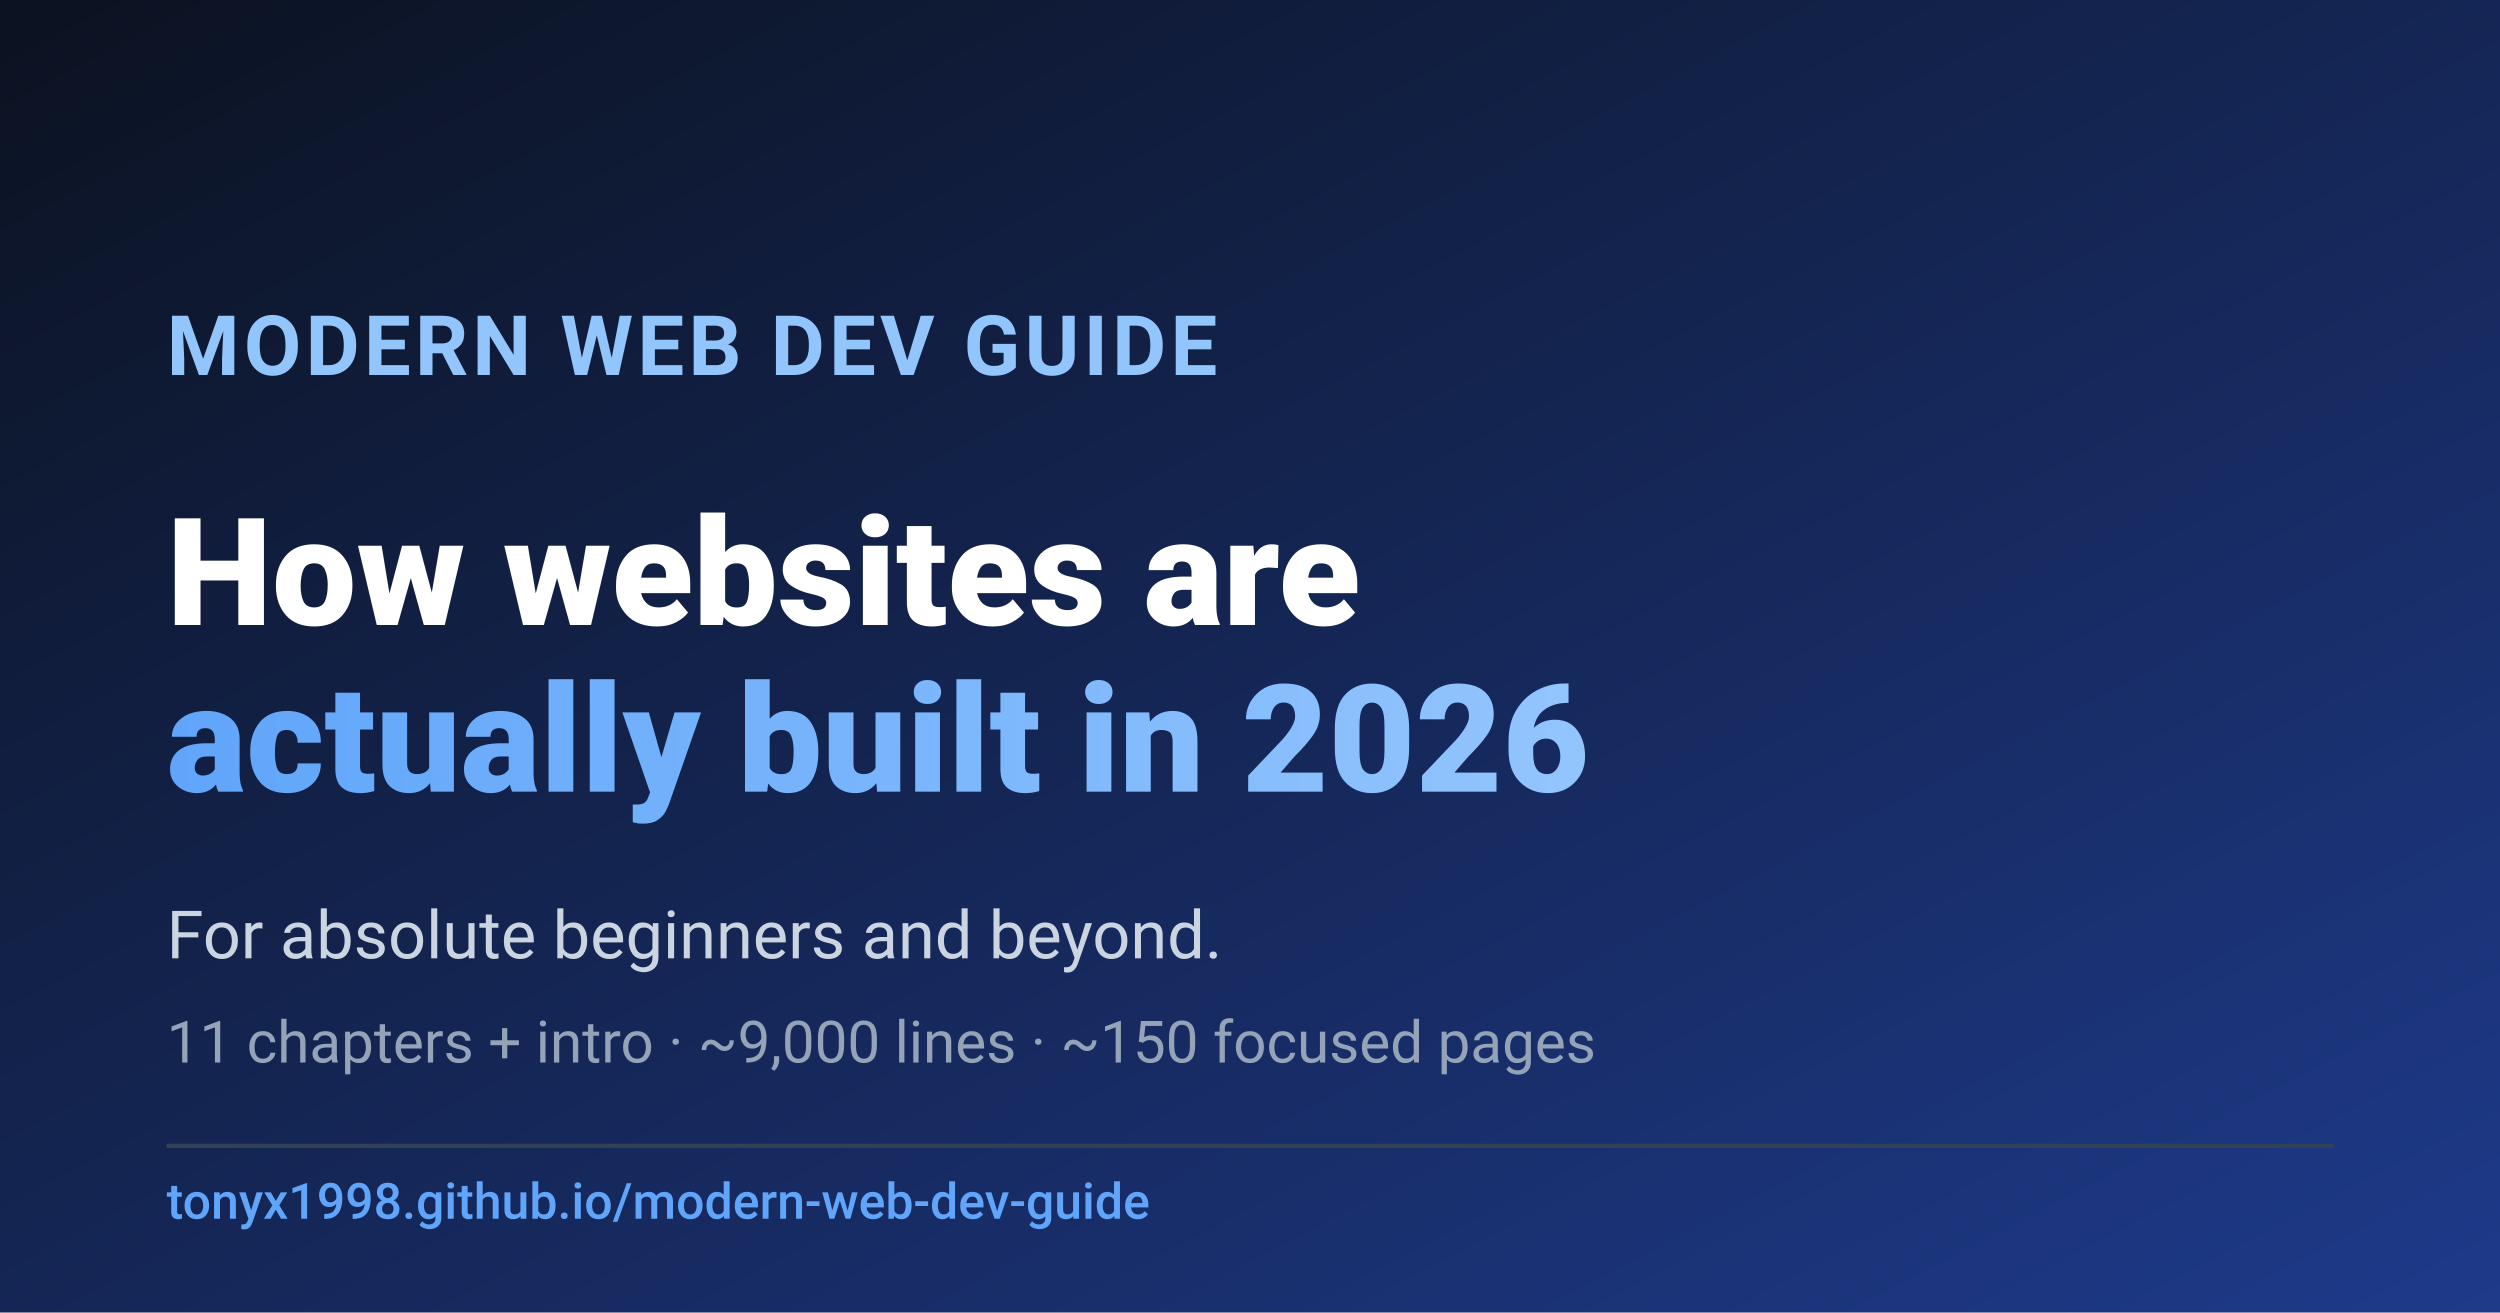
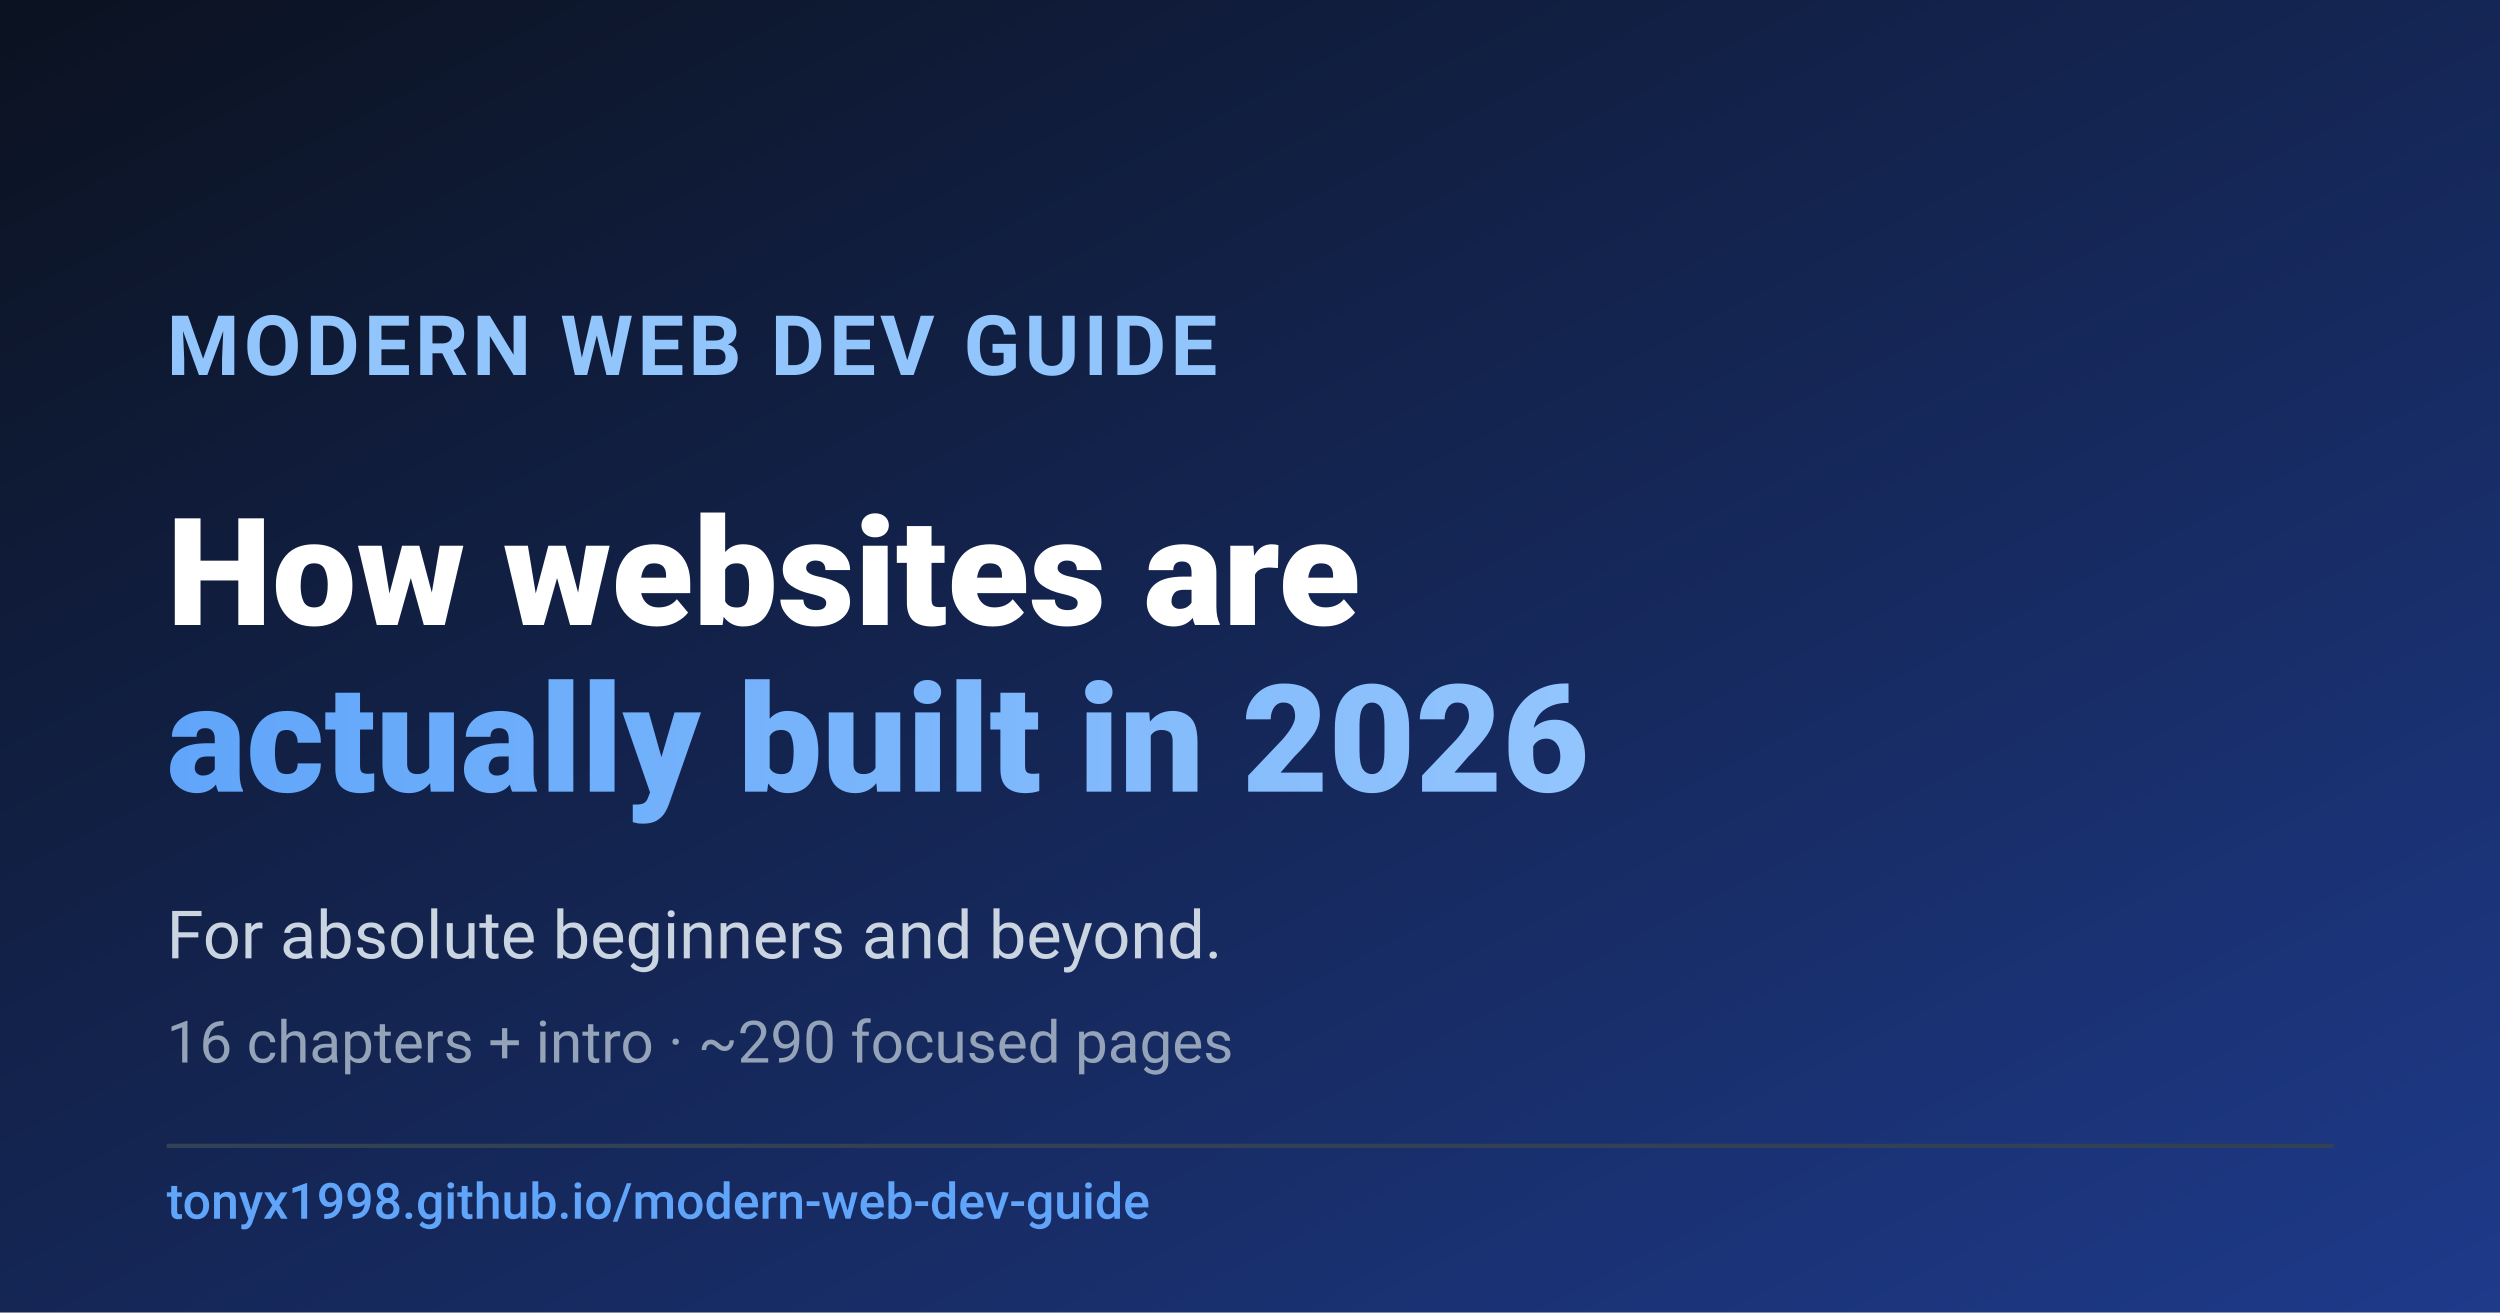
<svg xmlns="http://www.w3.org/2000/svg" viewBox="0 0 1200 630" width="1200" height="630">
  <defs>
    <linearGradient id="bg" x1="0" y1="0" x2="1" y2="1">
      <stop offset="0%" stop-color="#0b1220" />
      <stop offset="100%" stop-color="#1e3a8a" />
    </linearGradient>
    <linearGradient id="accent" x1="0" y1="0" x2="1" y2="0">
      <stop offset="0%" stop-color="#60a5fa" />
      <stop offset="100%" stop-color="#93c5fd" />
    </linearGradient>
  </defs>
  <rect width="1200" height="630" fill="url(#bg)" />
  <g font-family="-apple-system, BlinkMacSystemFont, 'Segoe UI', Roboto, sans-serif">
    <text x="80" y="180" font-size="40" font-weight="600" fill="#93c5fd" letter-spacing="2">MODERN WEB DEV GUIDE</text>
    <text x="80" y="300" font-size="72" font-weight="800" fill="#ffffff">How websites are</text>
    <text x="80" y="380" font-size="72" font-weight="800" fill="url(#accent)">actually built in 2026</text>
    <text x="80" y="460" font-size="32" font-weight="400" fill="#cbd5e1">For absolute beginners and beyond.</text>
-     <text x="80" y="510" font-size="28" font-weight="400" fill="#94a3b8">11 chapters + intro · ~9,000 lines · ~150 focused pages</text>
+     <text x="80" y="510" font-size="28" font-weight="400" fill="#94a3b8">16 chapters + intro · ~290 focused pages</text>
    <line x1="80" y1="550" x2="1120" y2="550" stroke="#334155" stroke-width="2" />
    <text x="80" y="585" font-size="24" font-weight="500" fill="#60a5fa">tonyx1998.github.io/modern-web-dev-guide</text>
  </g>
</svg>
